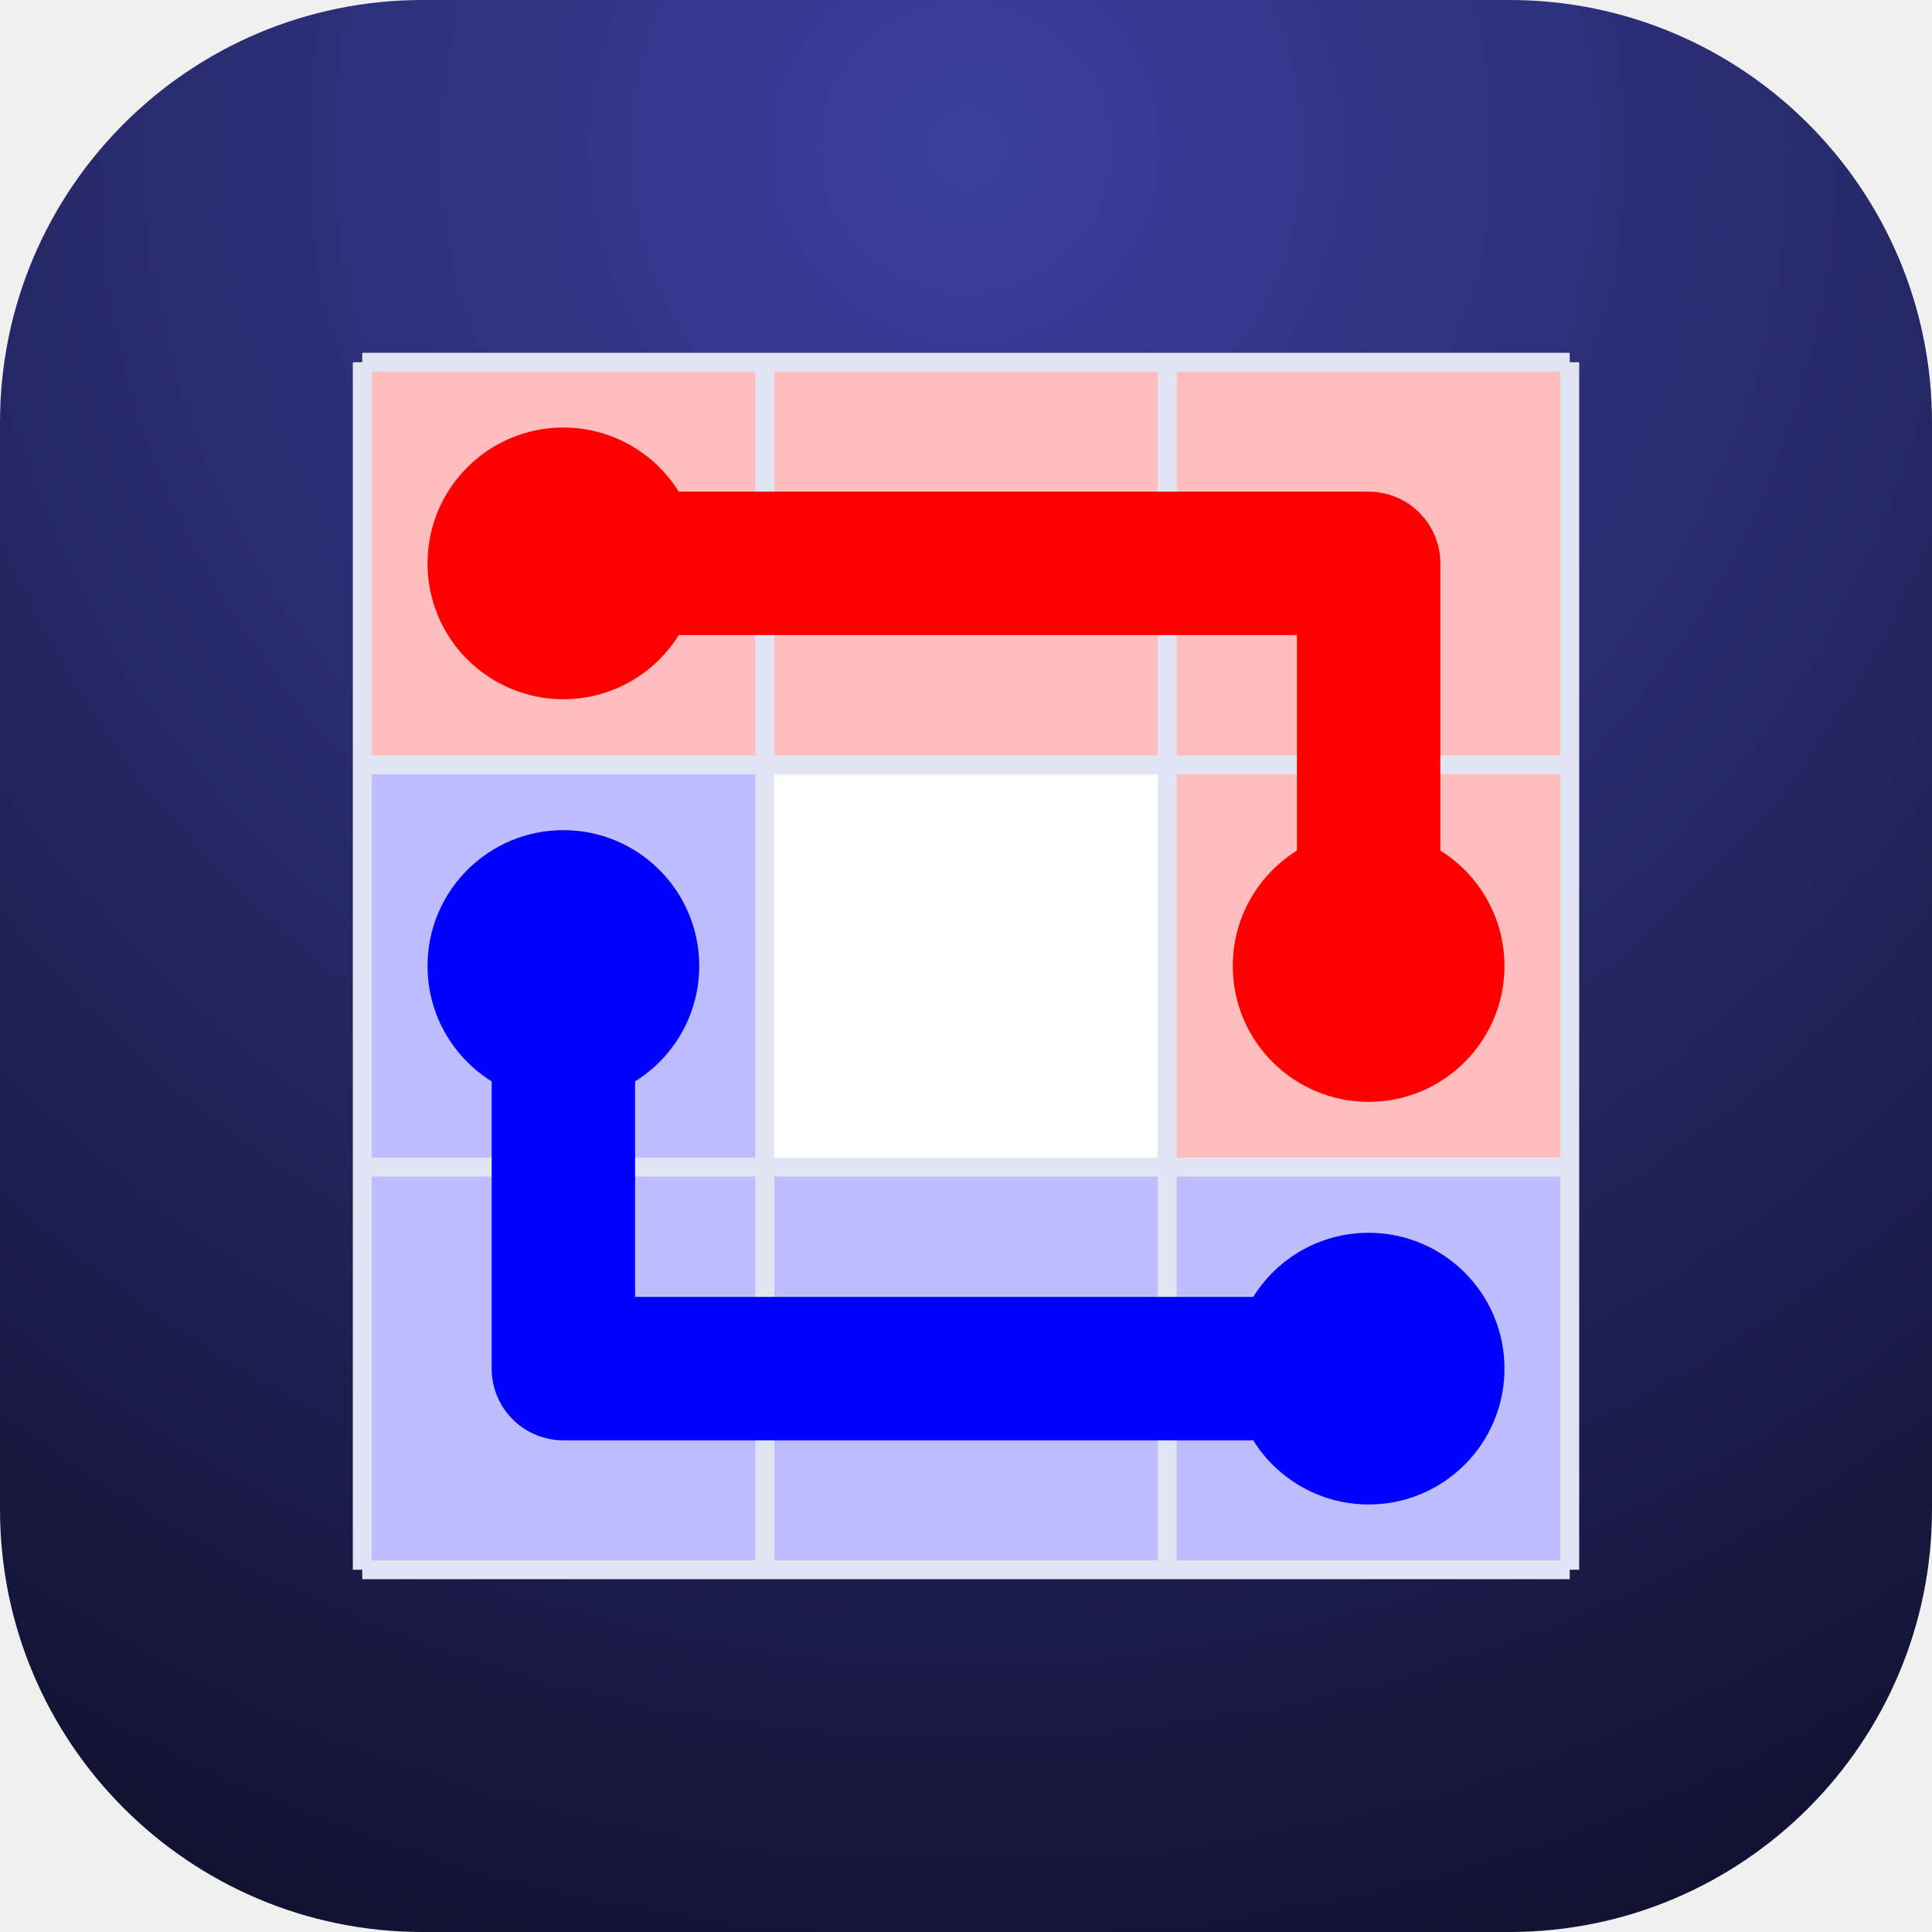
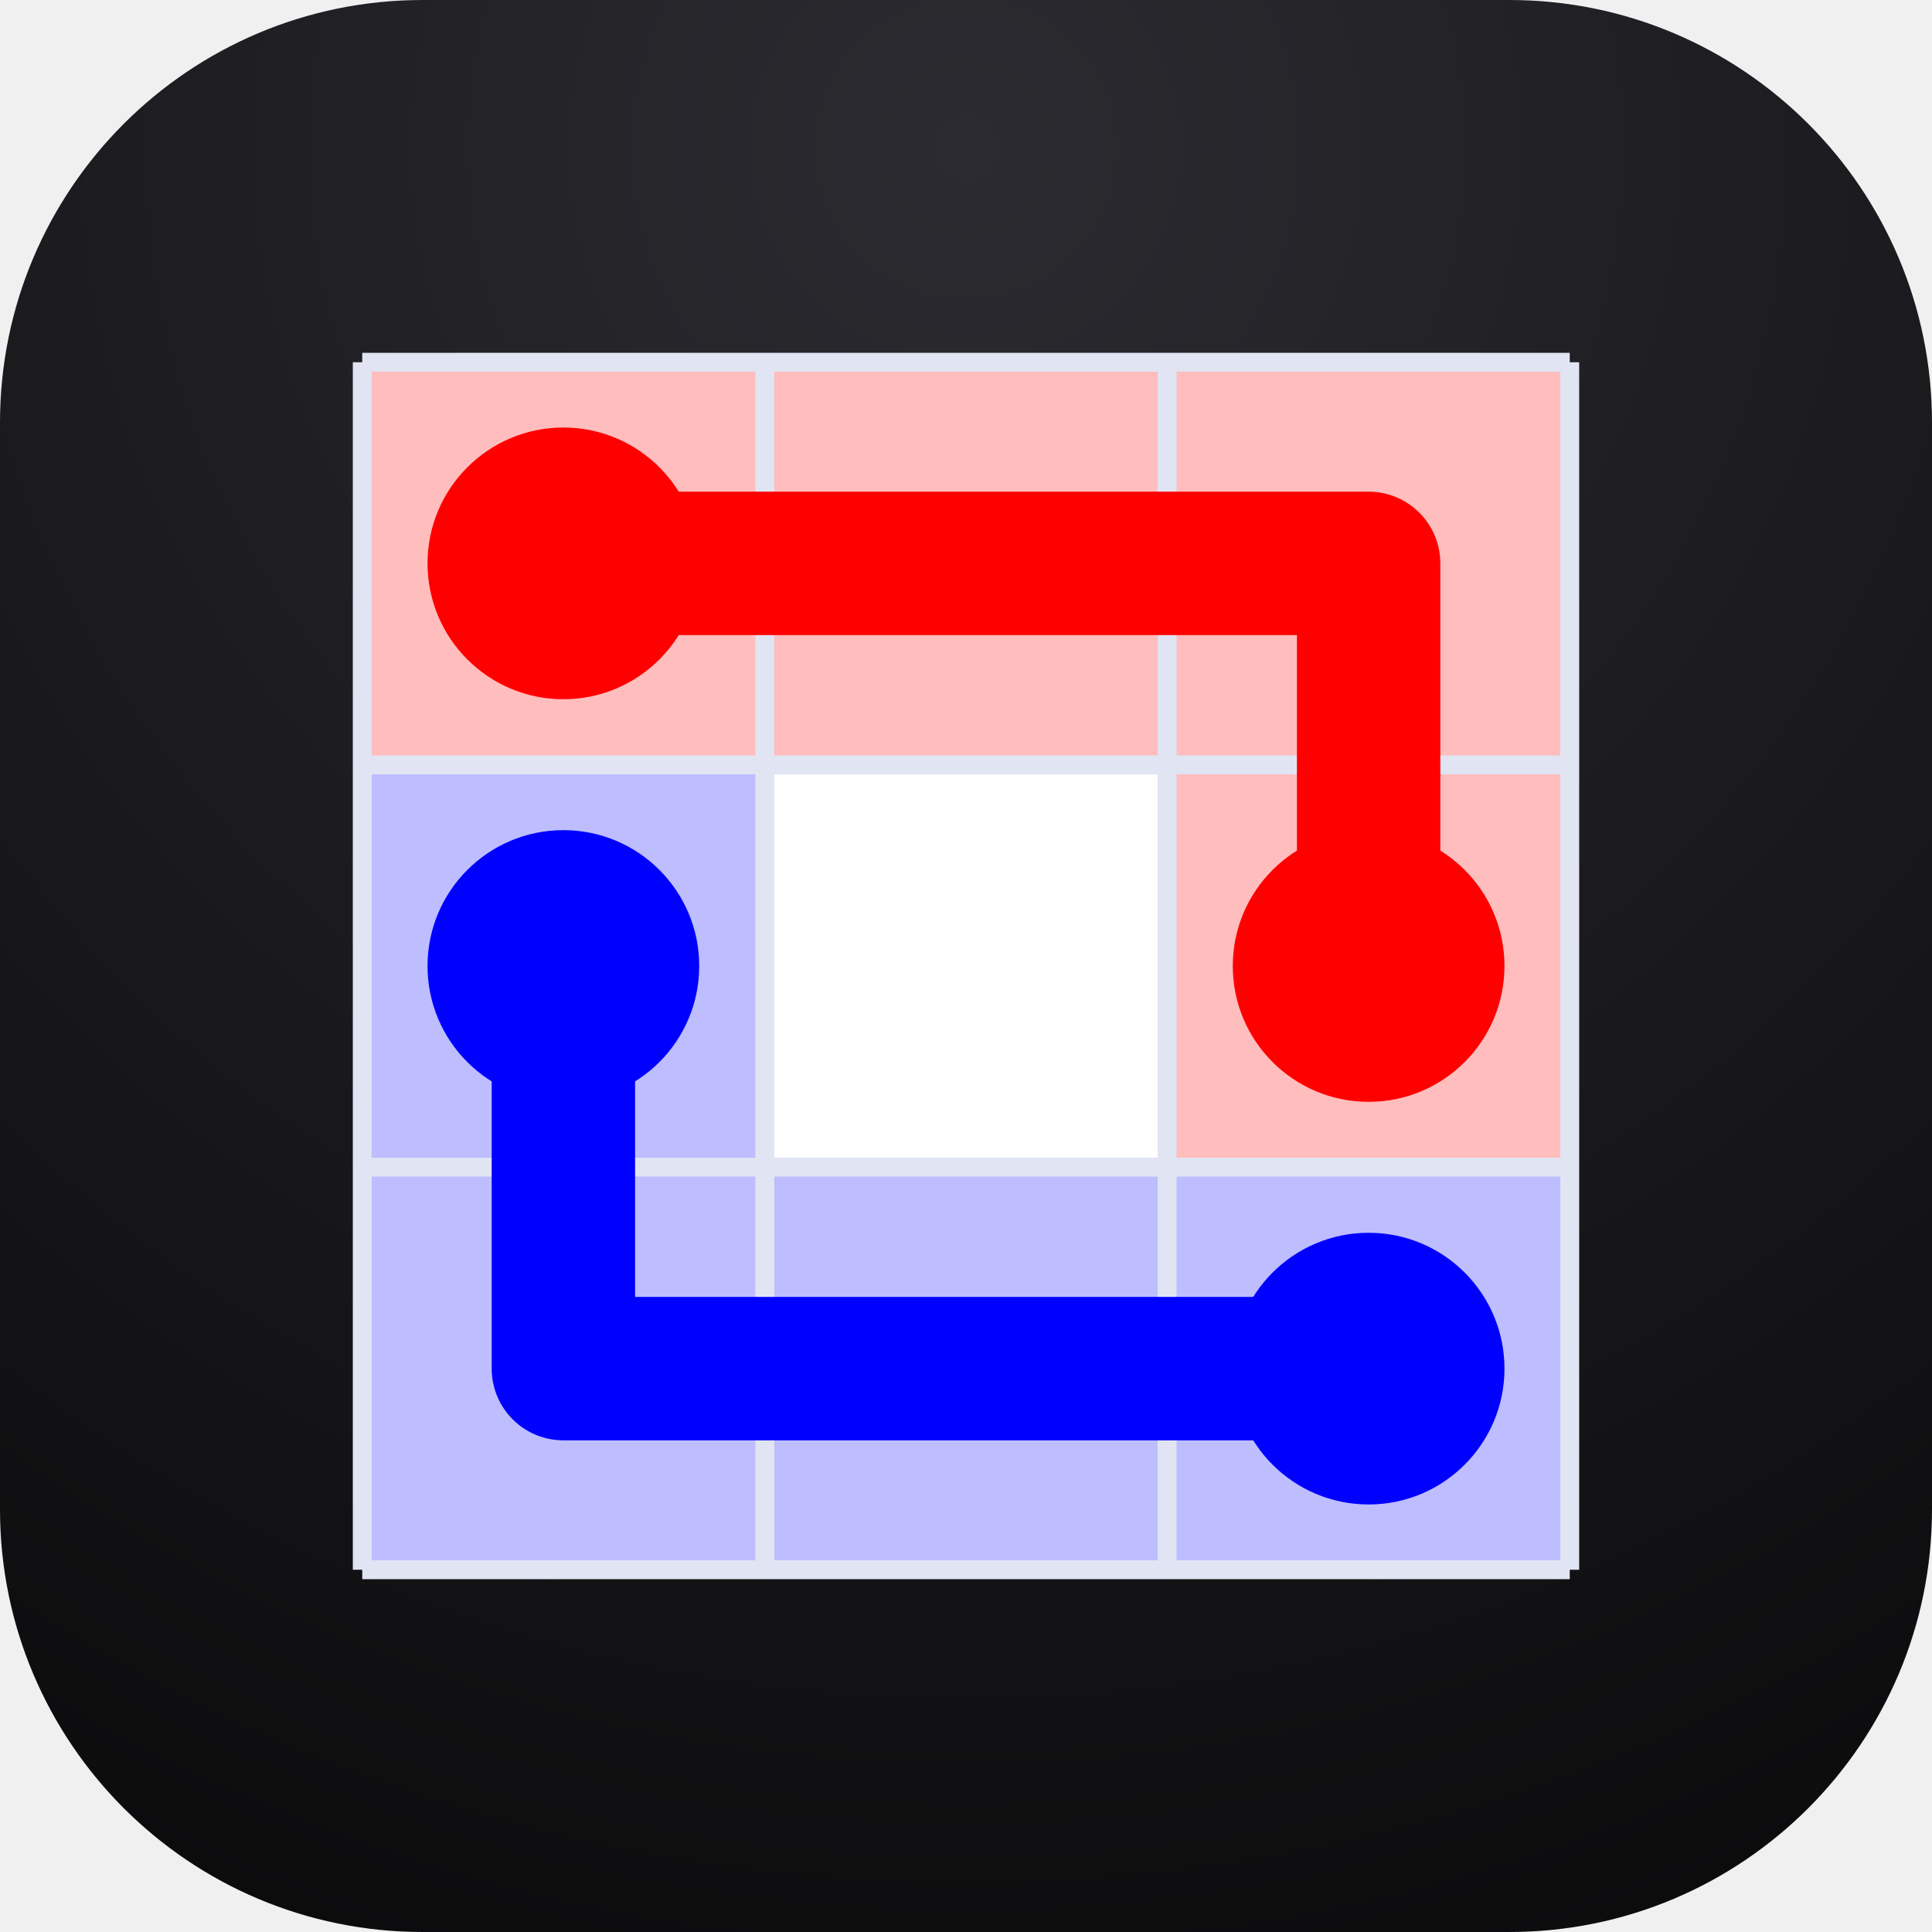
<svg xmlns="http://www.w3.org/2000/svg" viewBox="0 0 512 512">
  <defs>
    <radialGradient id="bg" cx="50%" cy="8%" r="100%">
-       <stop offset="0" stop-color="#3b3f9e" />
-       <stop offset="1" stop-color="#10112e" />
+       <stop offset="0" stop-color="#2b2b31" />
+       <stop offset="1" stop-color="#0b0b0c" />
    </radialGradient>
  </defs>
  <rect width="512" height="512" rx="112" fill="url(#bg)" />
  <rect x="96" y="96" width="320" height="320" fill="#ffffff" />
  <rect x="96.0" y="96.0" width="106.7" height="106.7" fill="rgb(255,0,0)" opacity=".26" />
  <rect x="202.7" y="96.0" width="106.7" height="106.7" fill="rgb(255,0,0)" opacity=".26" />
  <rect x="309.3" y="96.0" width="106.7" height="106.7" fill="rgb(255,0,0)" opacity=".26" />
  <rect x="309.3" y="202.7" width="106.7" height="106.7" fill="rgb(255,0,0)" opacity=".26" />
  <rect x="96.0" y="202.7" width="106.7" height="106.7" fill="rgb(0,0,255)" opacity=".26" />
  <rect x="96.0" y="309.3" width="106.7" height="106.7" fill="rgb(0,0,255)" opacity=".26" />
  <rect x="202.7" y="309.3" width="106.7" height="106.7" fill="rgb(0,0,255)" opacity=".26" />
  <rect x="309.3" y="309.3" width="106.7" height="106.7" fill="rgb(0,0,255)" opacity=".26" />
  <path d="M96.0 96V416M96 96.0H416M202.7 96V416M96 202.7H416M309.3 96V416M96 309.3H416M416.0 96V416M96 416.0H416" stroke="rgb(225,228,242)" stroke-width="5" />
  <polyline points="149.3,149.3 256.0,149.3 362.7,149.3 362.7,256.0" fill="none" stroke="rgb(255,0,0)" stroke-width="38" stroke-linecap="round" stroke-linejoin="round" />
  <circle cx="149.3" cy="149.3" r="36" fill="rgb(255,0,0)" />
  <circle cx="362.7" cy="256.0" r="36" fill="rgb(255,0,0)" />
  <polyline points="149.3,256.0 149.3,362.7 256.0,362.7 362.7,362.7" fill="none" stroke="rgb(0,0,255)" stroke-width="38" stroke-linecap="round" stroke-linejoin="round" />
  <circle cx="149.3" cy="256.0" r="36" fill="rgb(0,0,255)" />
  <circle cx="362.7" cy="362.7" r="36" fill="rgb(0,0,255)" />
</svg>
